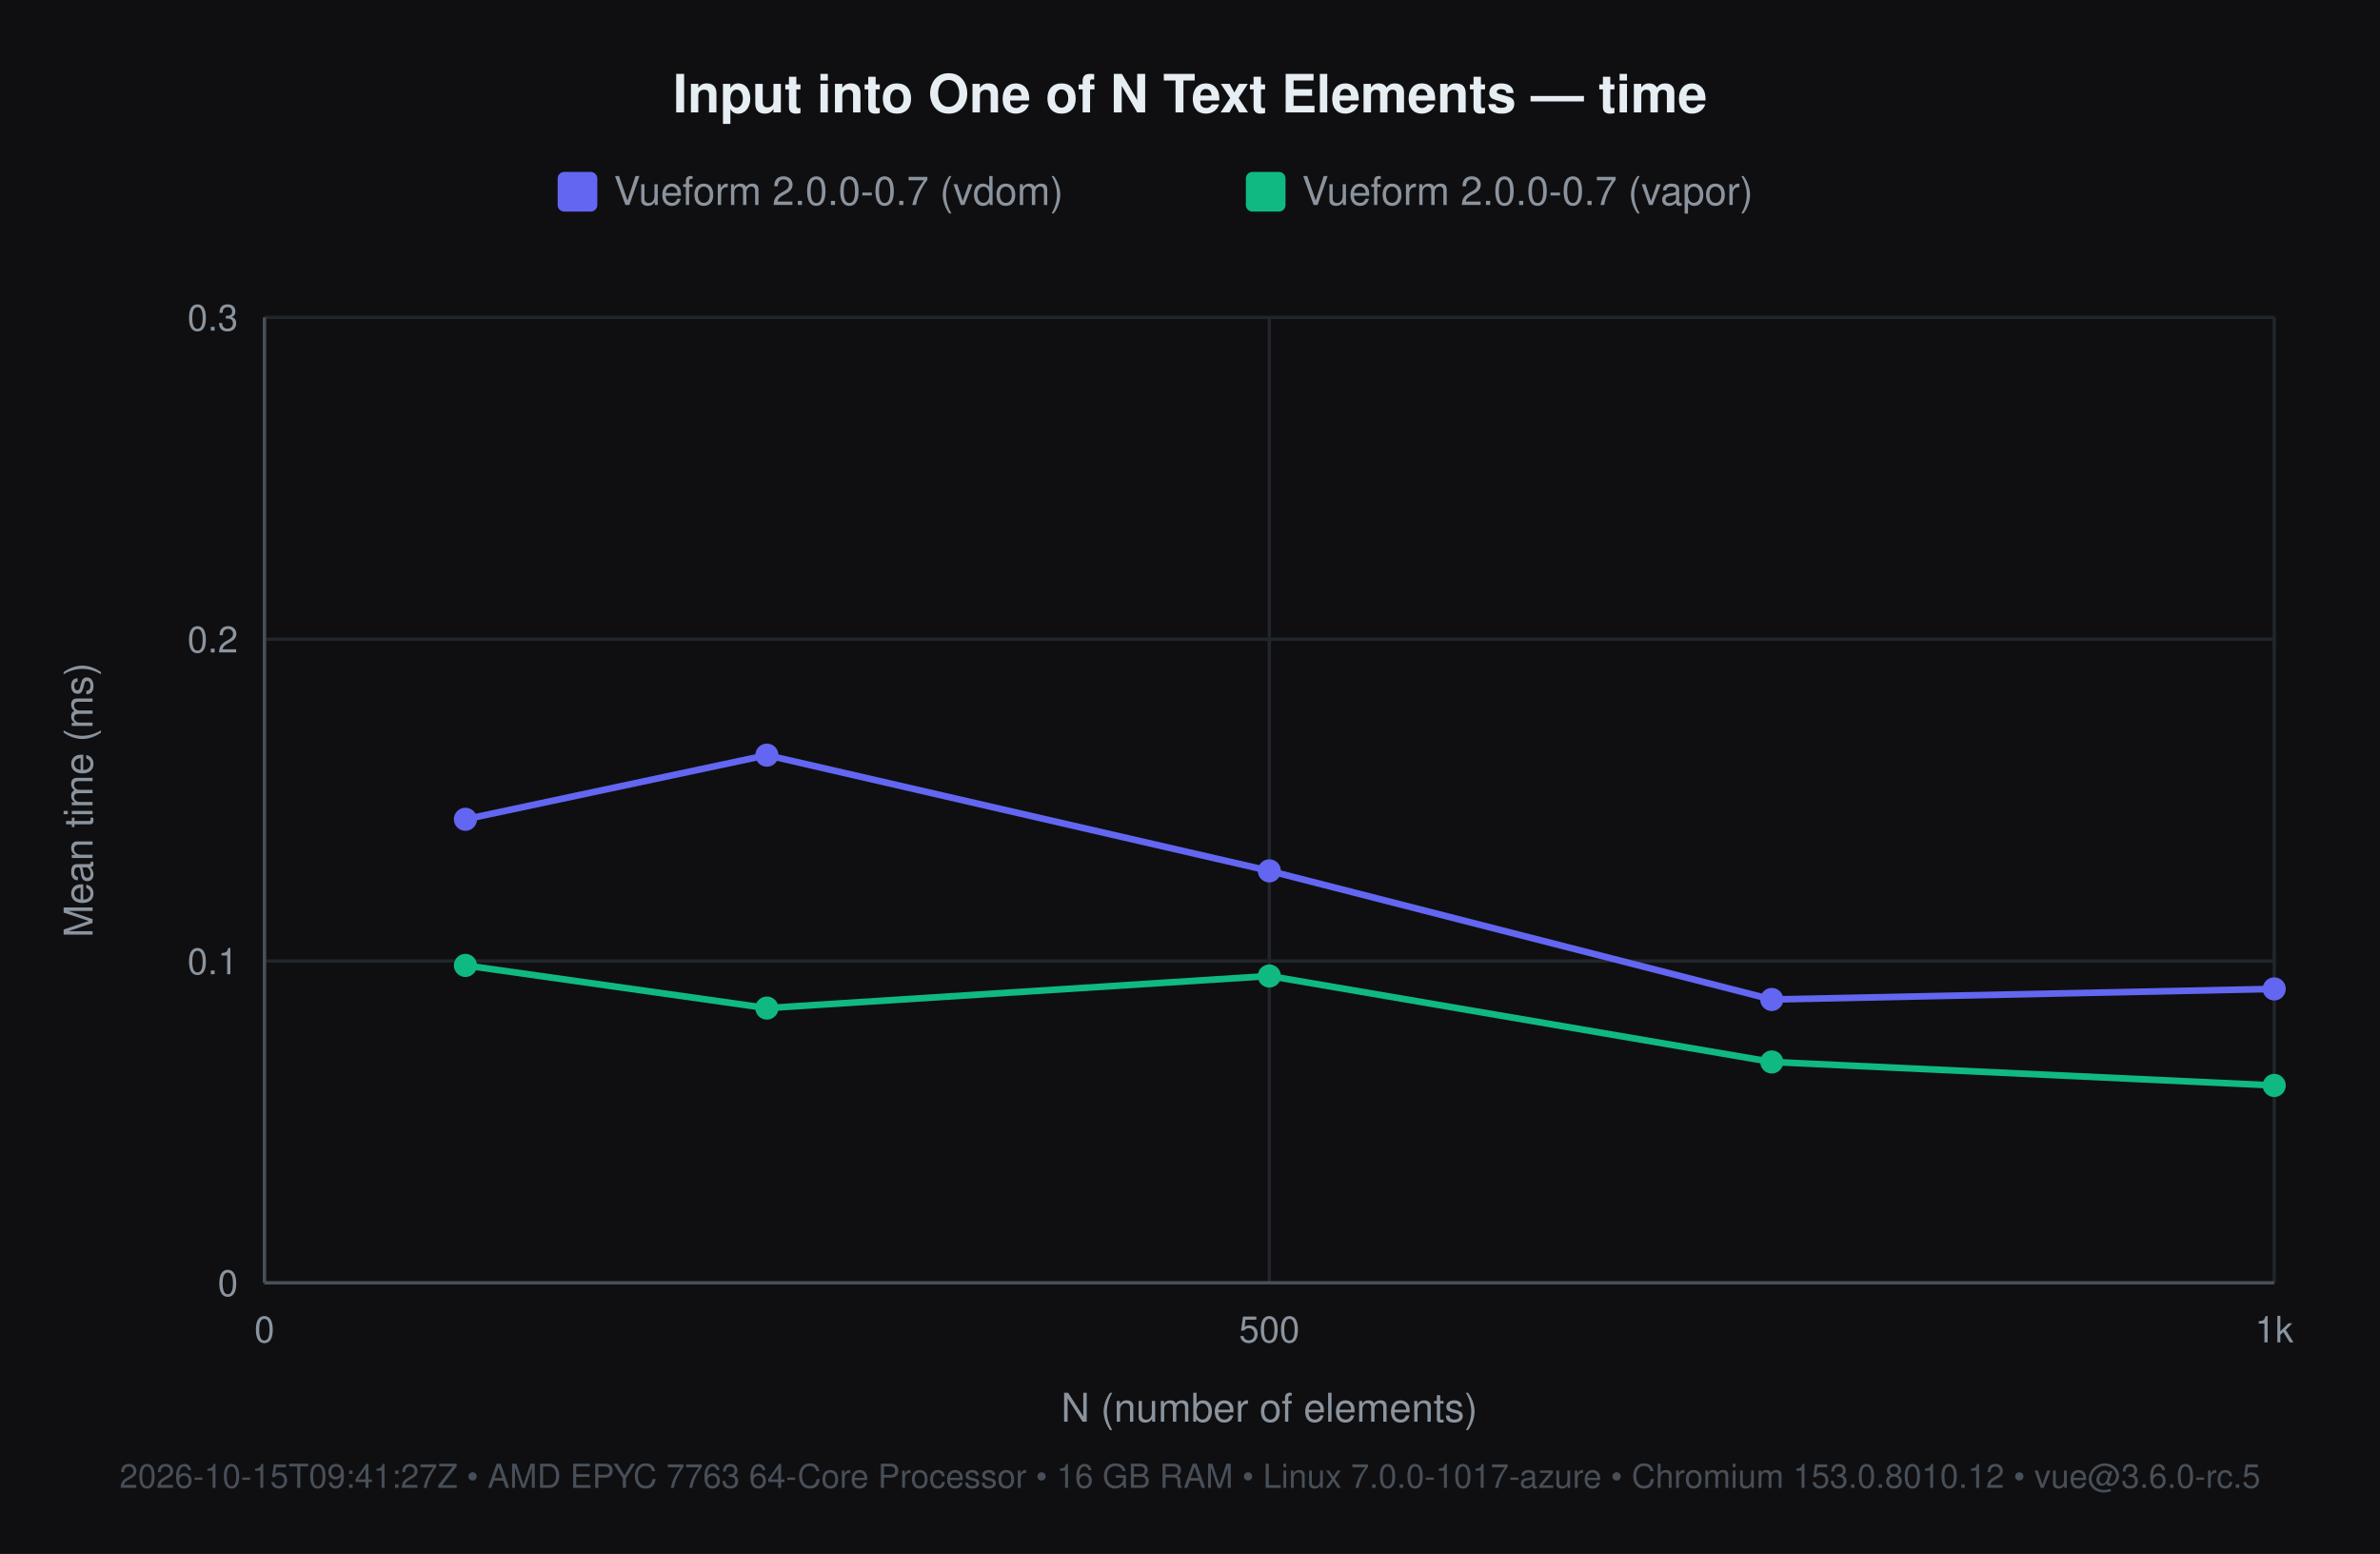
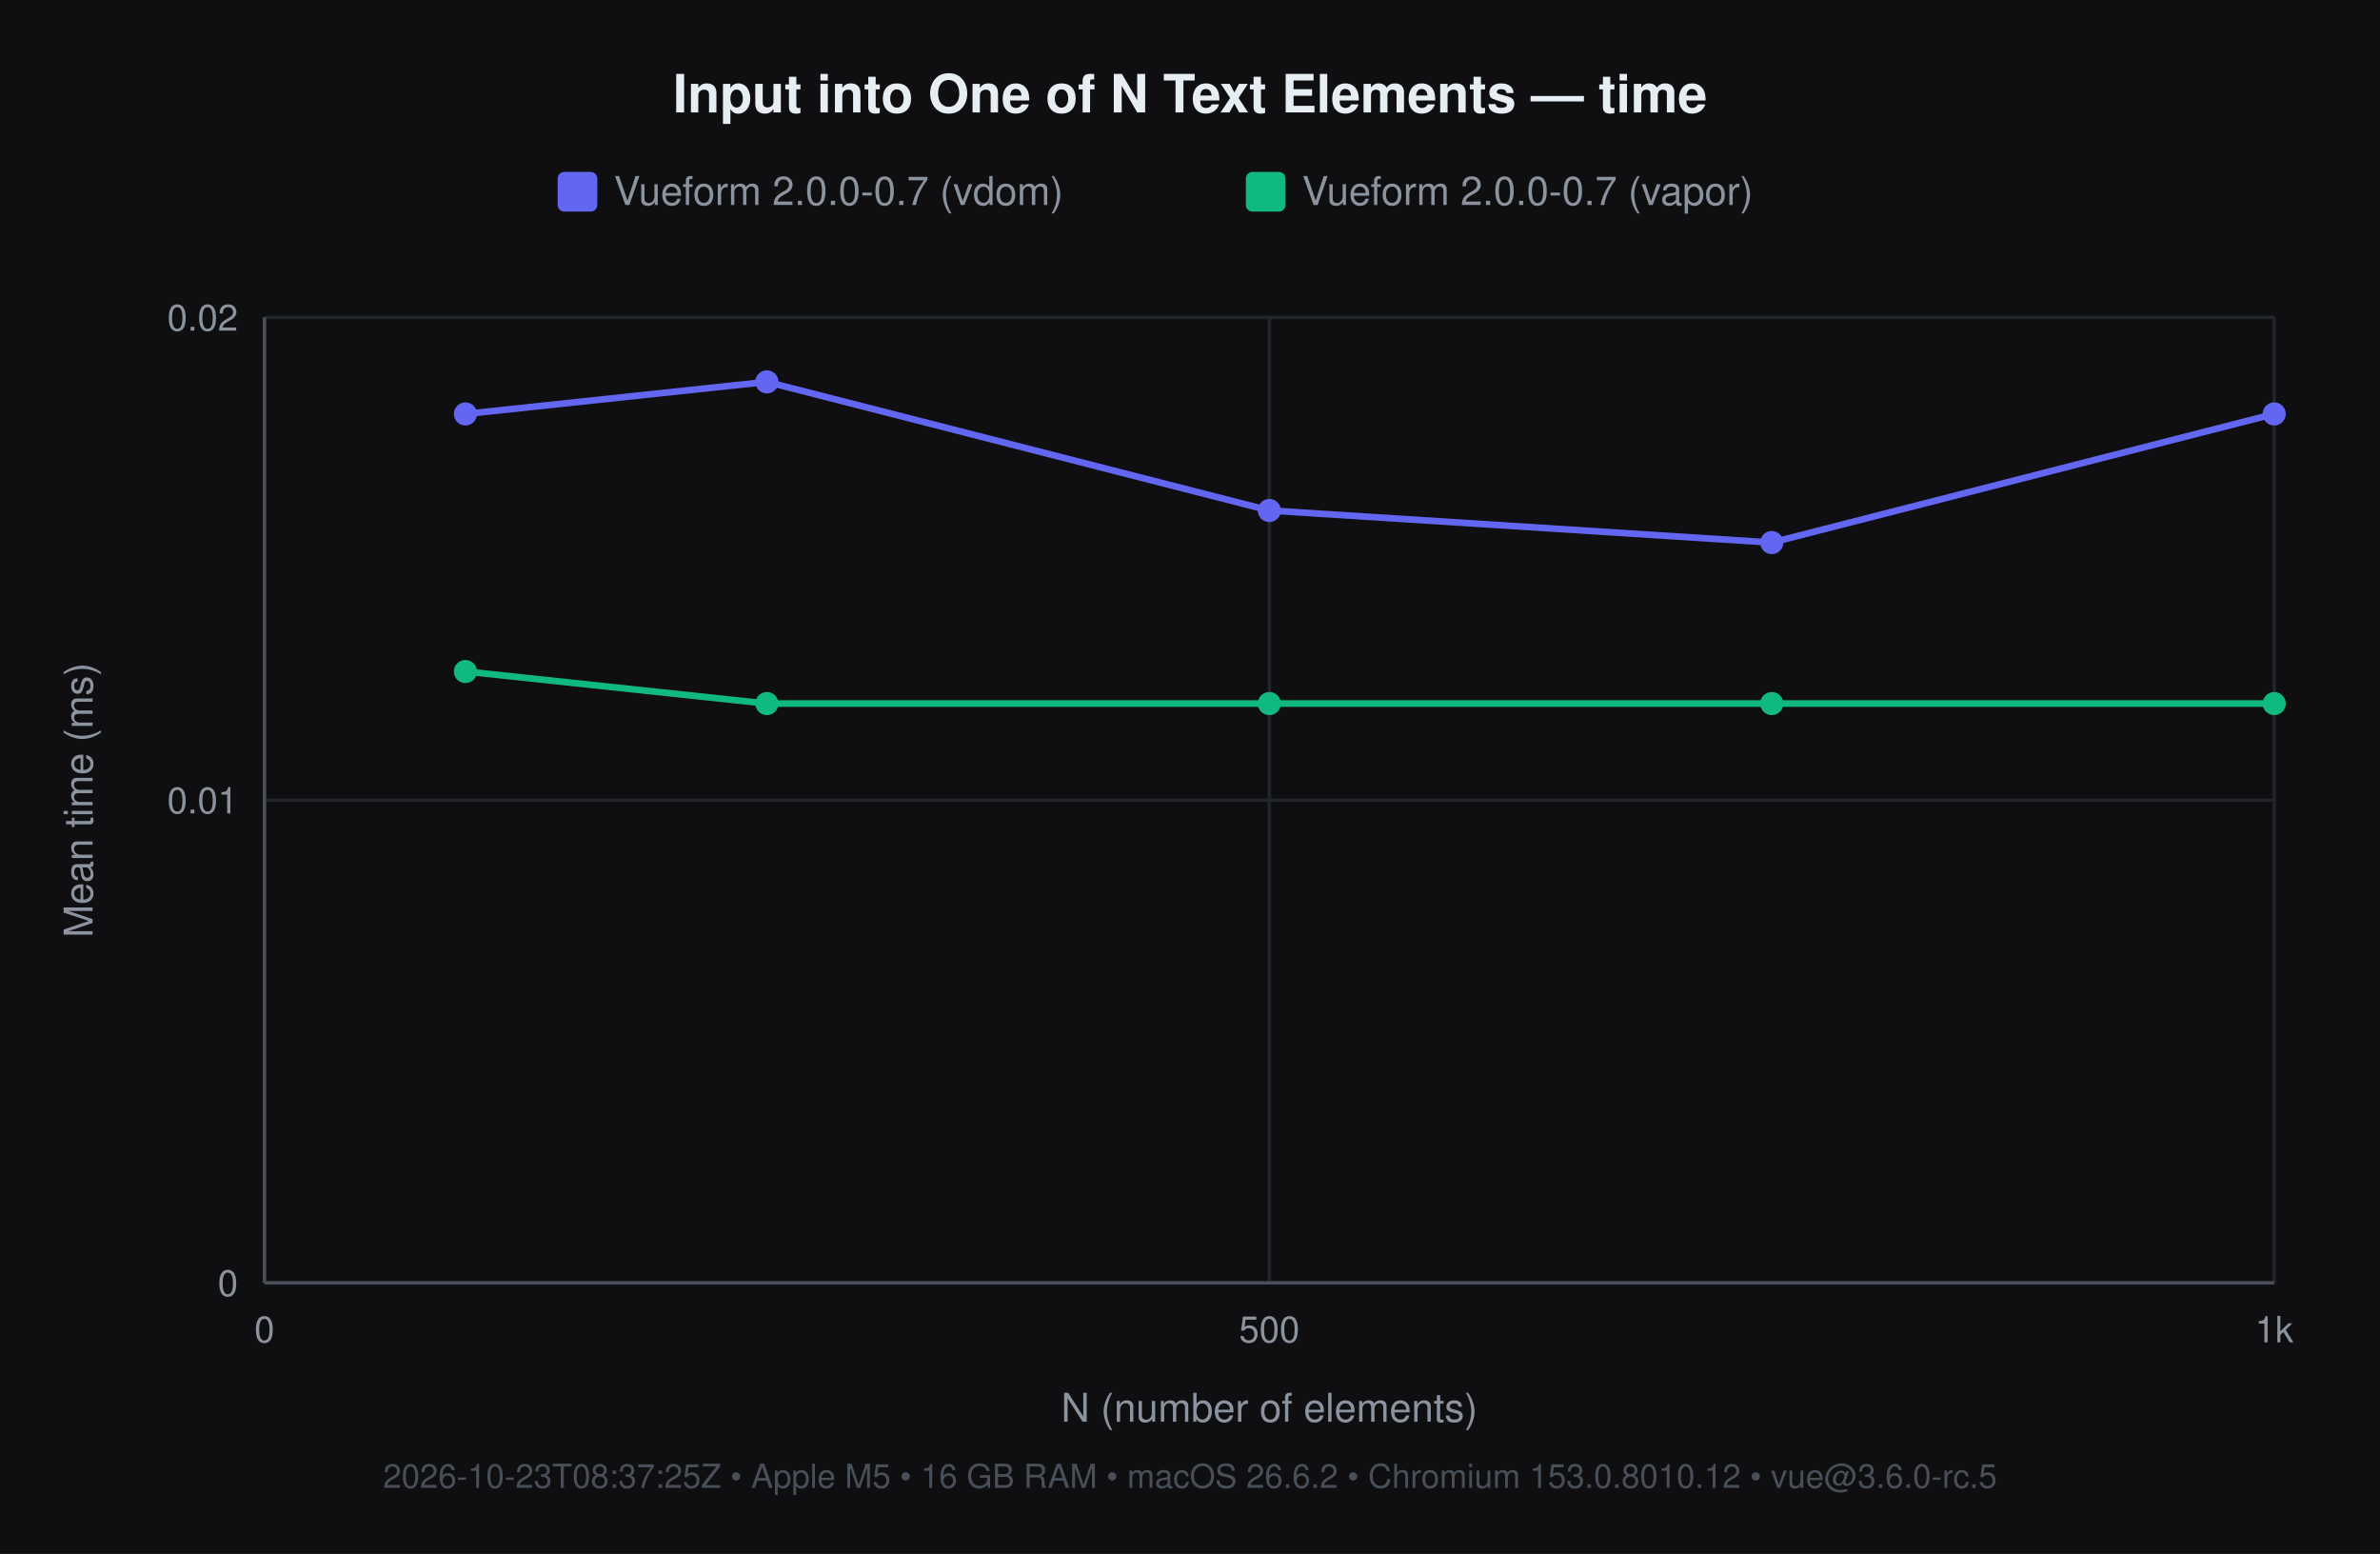
<svg xmlns="http://www.w3.org/2000/svg" width="720" height="470" viewBox="0 0 720 470" font-family="-apple-system, 'Segoe UI', Helvetica, Arial, sans-serif">
  <rect width="720" height="470" fill="#0f0f11" />
  <text x="360" y="34" font-size="16" font-weight="600" fill="#e6edf3" text-anchor="middle">Input into One of N Text Elements — time</text>
  <rect x="168.7" y="52" width="12" height="12" rx="2" fill="#6366f1" />
  <text x="185.7" y="62" font-size="12" fill="#8b949e">Vueform 2.0.0-0.7 (vdom)</text>
  <rect x="376.9" y="52" width="12" height="12" rx="2" fill="#10b981" />
  <text x="393.9" y="62" font-size="12" fill="#8b949e">Vueform 2.0.0-0.7 (vapor)</text>
  <line x1="80" y1="388" x2="688" y2="388" stroke="#21262d" stroke-width="1" />
  <text x="72" y="392" font-size="11" fill="#8b949e" text-anchor="end">0</text>
-   <line x1="80" y1="290.667" x2="688" y2="290.667" stroke="#21262d" stroke-width="1" />
-   <text x="72" y="294.667" font-size="11" fill="#8b949e" text-anchor="end">0.1</text>
-   <line x1="80" y1="193.333" x2="688" y2="193.333" stroke="#21262d" stroke-width="1" />
-   <text x="72" y="197.333" font-size="11" fill="#8b949e" text-anchor="end">0.2</text>
+   <line x1="80" y1="242" x2="688" y2="242" stroke="#21262d" stroke-width="1" />
+   <text x="72" y="246" font-size="11" fill="#8b949e" text-anchor="end">0.01</text>
  <line x1="80" y1="96" x2="688" y2="96" stroke="#21262d" stroke-width="1" />
-   <text x="72" y="100" font-size="11" fill="#8b949e" text-anchor="end">0.3</text>
+   <text x="72" y="100" font-size="11" fill="#8b949e" text-anchor="end">0.02</text>
  <line x1="80" y1="96" x2="80" y2="388" stroke="#21262d" stroke-width="1" />
  <text x="80" y="406" font-size="11" fill="#8b949e" text-anchor="middle">0</text>
  <line x1="384" y1="96" x2="384" y2="388" stroke="#21262d" stroke-width="1" />
  <text x="384" y="406" font-size="11" fill="#8b949e" text-anchor="middle">500</text>
  <line x1="688" y1="96" x2="688" y2="388" stroke="#21262d" stroke-width="1" />
  <text x="688" y="406" font-size="11" fill="#8b949e" text-anchor="middle">1k</text>
  <line x1="80" y1="388" x2="688" y2="388" stroke="#484f58" stroke-width="1" />
  <line x1="80" y1="96" x2="80" y2="388" stroke="#484f58" stroke-width="1" />
  <text x="384" y="430" font-size="12" fill="#8b949e" text-anchor="middle">N (number of elements)</text>
  <text x="28" y="242" font-size="12" fill="#8b949e" text-anchor="middle" transform="rotate(-90 28 242)">Mean time (ms)</text>
-   <text x="360" y="450" font-size="10" fill="#484f58" text-anchor="middle">2026-10-15T09:41:27Z • AMD EPYC 7763 64-Core Processor • 16 GB RAM • Linux 7.0.0-1017-azure • Chromium 153.0.8010.12 • vue@3.6.0-rc.5</text>
-   <polyline points="140.8,247.8 232.0,228.4 384.0,263.4 536.0,302.3 688.0,299.1" fill="none" stroke="#6366f1" stroke-width="2" />
-   <circle cx="140.8" cy="247.8" r="3.5" fill="#6366f1" />
-   <circle cx="232.0" cy="228.4" r="3.5" fill="#6366f1" />
-   <circle cx="384.0" cy="263.4" r="3.5" fill="#6366f1" />
-   <circle cx="536.0" cy="302.3" r="3.5" fill="#6366f1" />
-   <circle cx="688.0" cy="299.1" r="3.5" fill="#6366f1" />
-   <polyline points="140.8,292.0 232.0,304.9 384.0,295.2 536.0,321.2 688.0,328.3" fill="none" stroke="#10b981" stroke-width="2" />
-   <circle cx="140.8" cy="292.0" r="3.5" fill="#10b981" />
-   <circle cx="232.0" cy="304.9" r="3.5" fill="#10b981" />
-   <circle cx="384.0" cy="295.2" r="3.5" fill="#10b981" />
-   <circle cx="536.0" cy="321.2" r="3.5" fill="#10b981" />
-   <circle cx="688.0" cy="328.3" r="3.5" fill="#10b981" />
+   <text x="360" y="450" font-size="10" fill="#484f58" text-anchor="middle">2026-10-23T08:37:25Z • Apple M5 • 16 GB RAM • macOS 26.6.2 • Chromium 153.0.8010.12 • vue@3.6.0-rc.5</text>
+   <polyline points="140.8,125.2 232.0,115.5 384.0,154.4 536.0,164.1 688.0,125.2" fill="none" stroke="#6366f1" stroke-width="2" />
+   <circle cx="140.8" cy="125.2" r="3.5" fill="#6366f1" />
+   <circle cx="232.0" cy="115.5" r="3.5" fill="#6366f1" />
+   <circle cx="384.0" cy="154.4" r="3.5" fill="#6366f1" />
+   <circle cx="536.0" cy="164.1" r="3.5" fill="#6366f1" />
+   <circle cx="688.0" cy="125.2" r="3.5" fill="#6366f1" />
+   <polyline points="140.8,203.1 232.0,212.8 384.0,212.8 536.0,212.8 688.0,212.8" fill="none" stroke="#10b981" stroke-width="2" />
+   <circle cx="140.8" cy="203.1" r="3.5" fill="#10b981" />
+   <circle cx="232.0" cy="212.8" r="3.5" fill="#10b981" />
+   <circle cx="384.0" cy="212.8" r="3.5" fill="#10b981" />
+   <circle cx="536.0" cy="212.8" r="3.5" fill="#10b981" />
+   <circle cx="688.0" cy="212.8" r="3.5" fill="#10b981" />
</svg>
